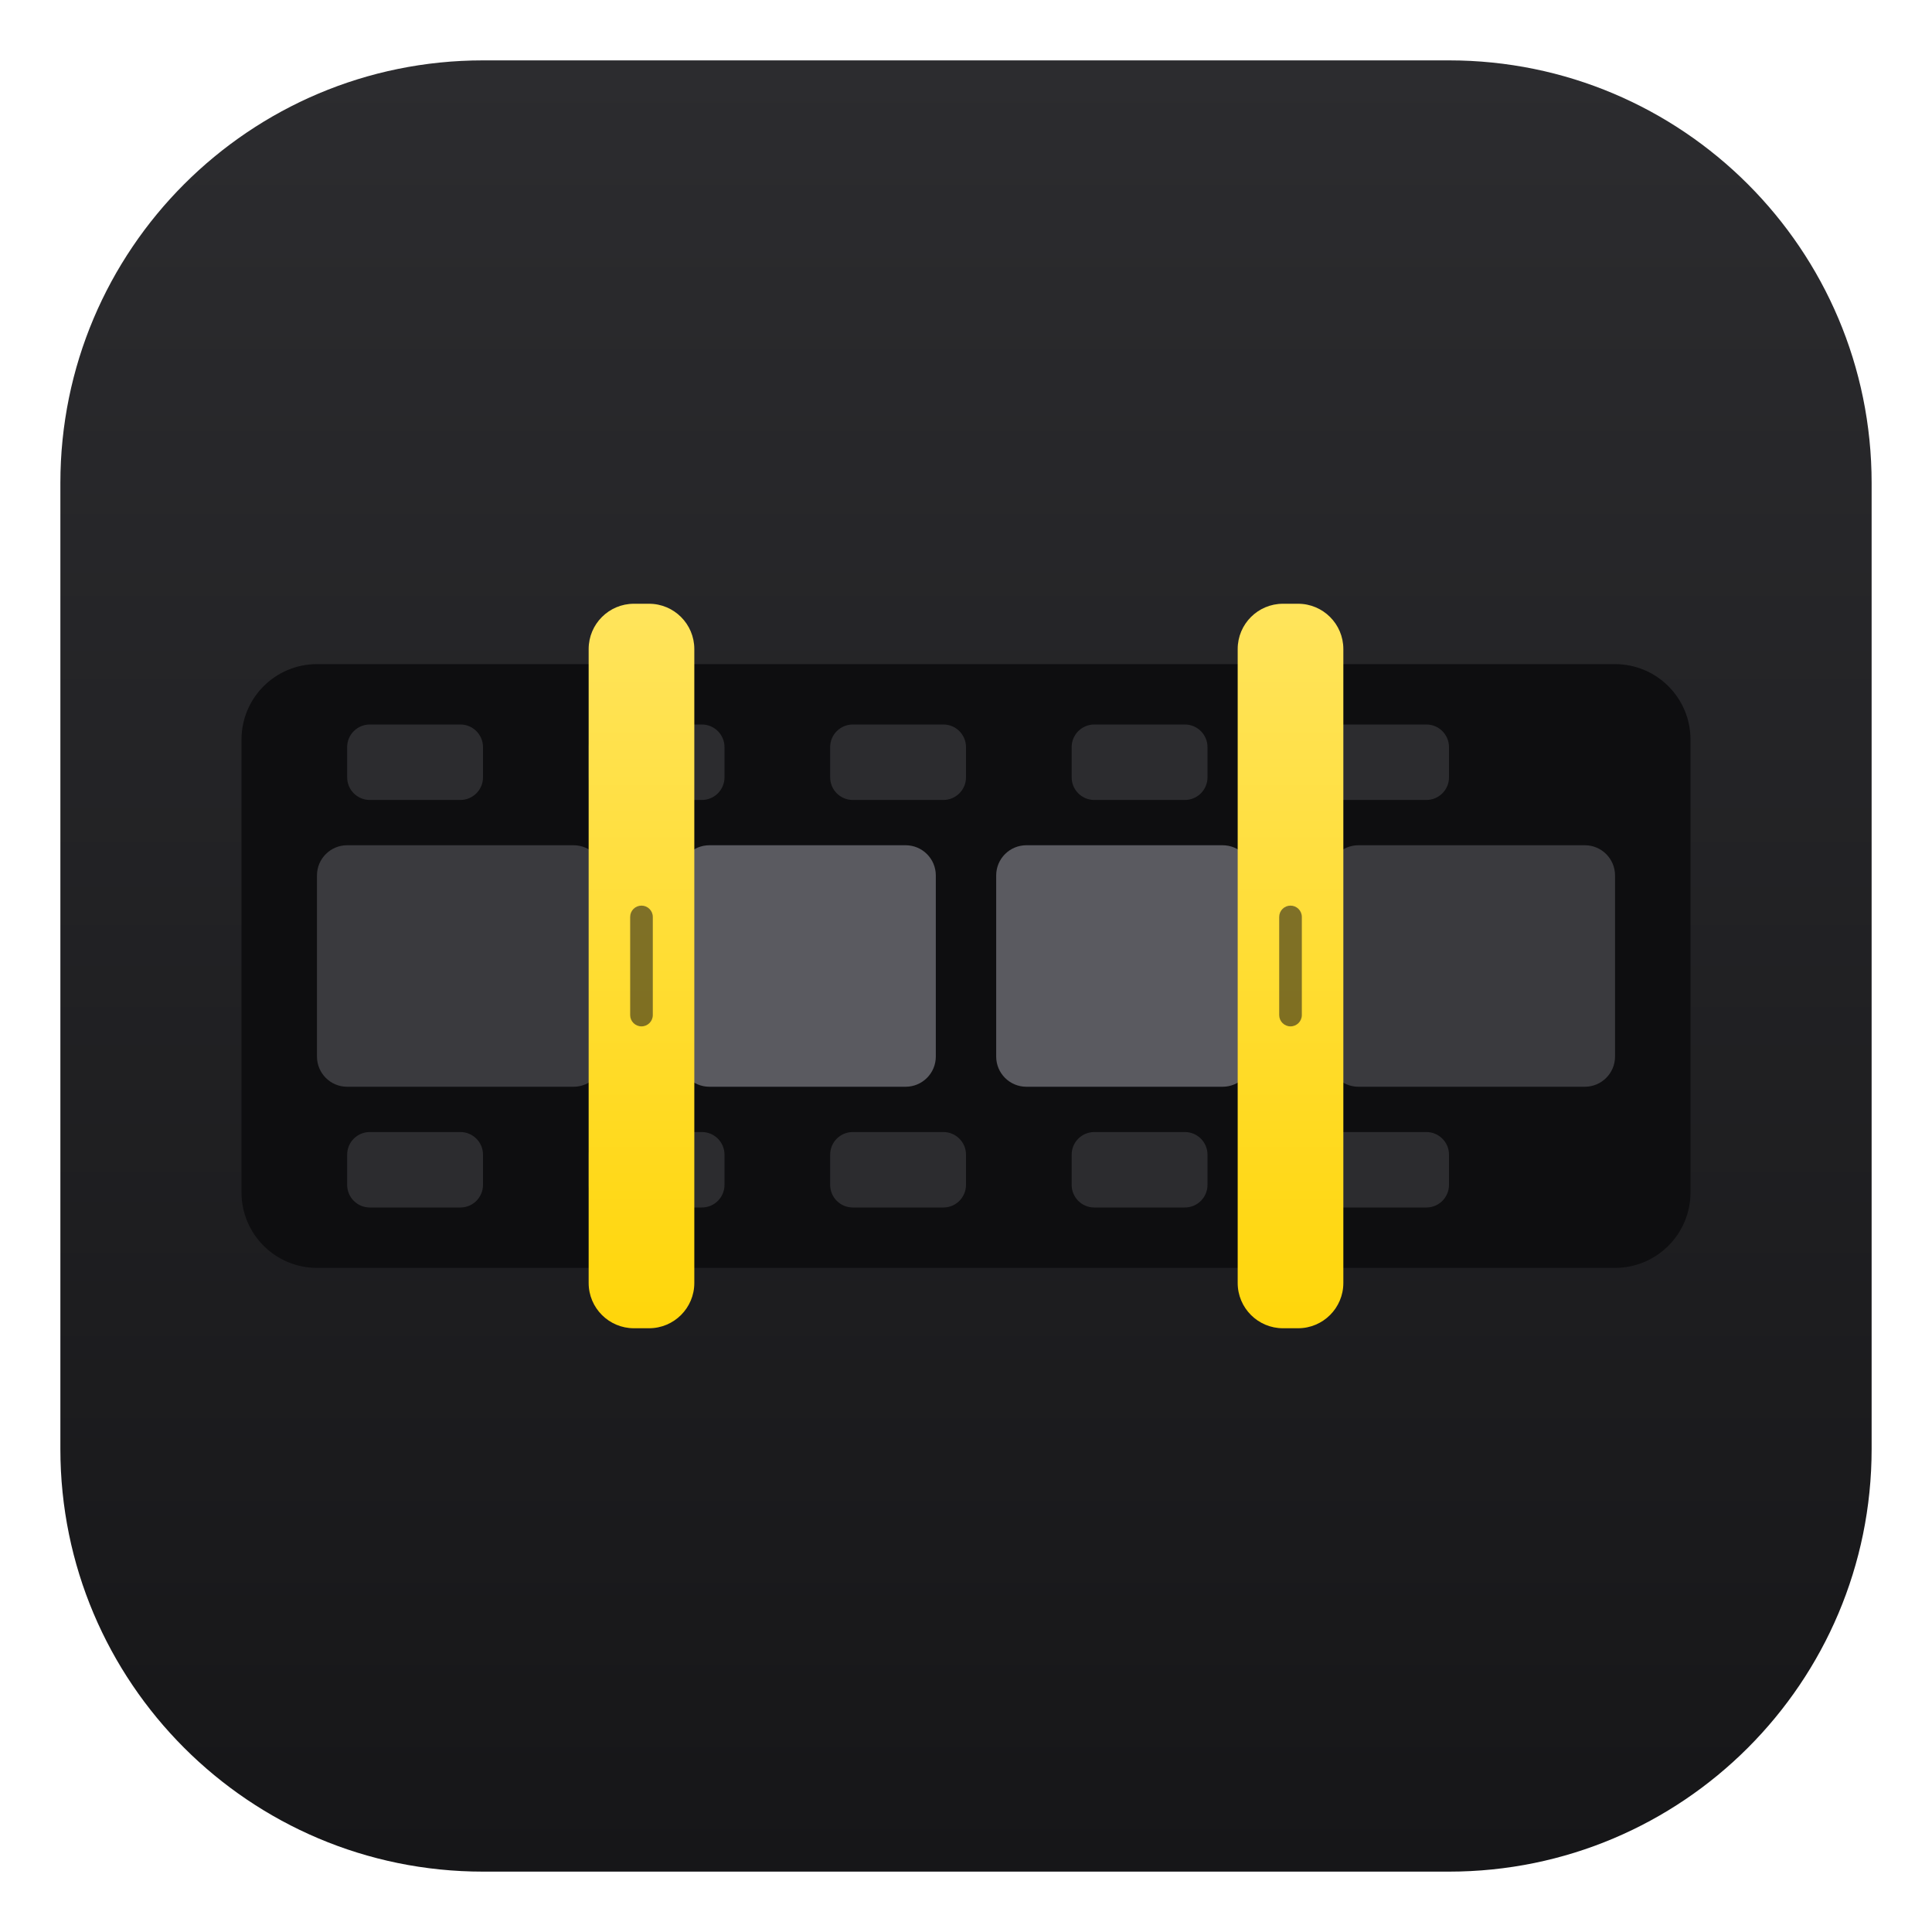
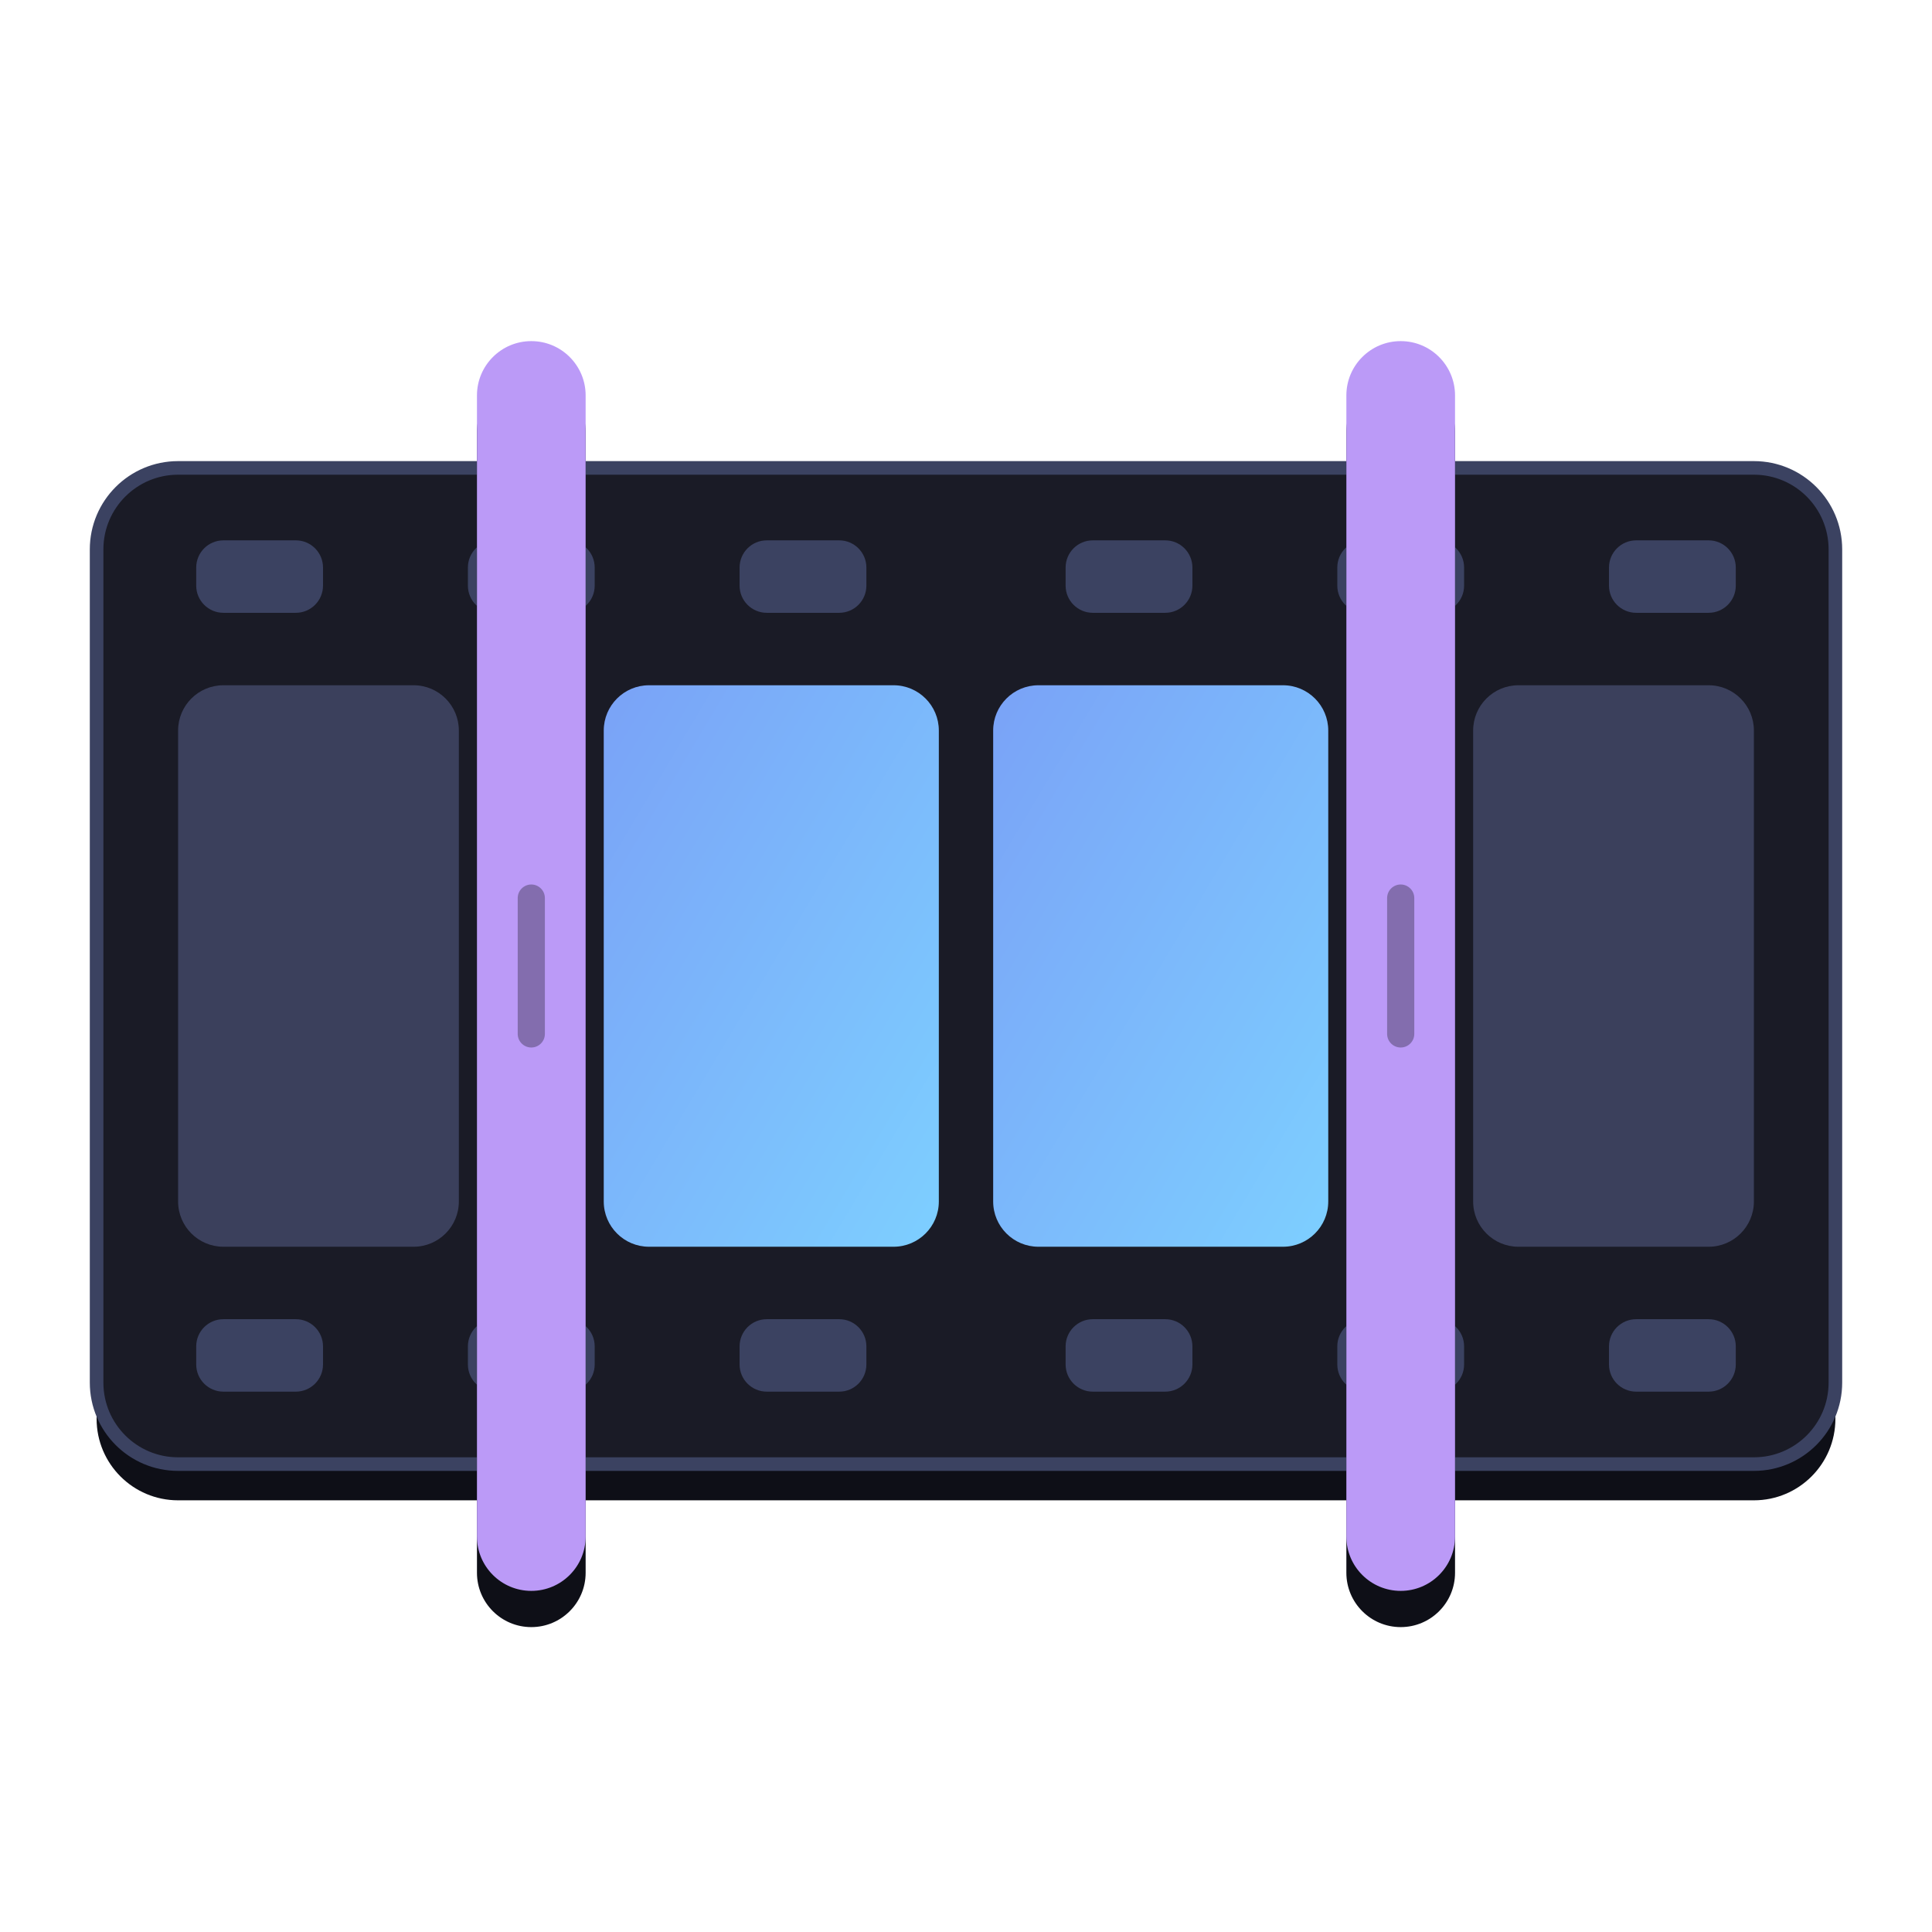
<svg xmlns="http://www.w3.org/2000/svg" width="512" height="512" viewBox="0 0 512 512">
  <defs>
-     <linearGradient id="bg" x1="0" y1="0" x2="0" y2="1">
-       <stop offset="0" stop-color="#2c2c2f" />
-       <stop offset="1" stop-color="#161618" />
-     </linearGradient>
-     <linearGradient id="handle" x1="0" y1="0" x2="0" y2="1">
-       <stop offset="0" stop-color="#FFE45C" />
-       <stop offset="1" stop-color="#FFD60A" />
+     <linearGradient id="frame" x1="0" y1="0" x2="1" y2="1">
+       <stop stop-color="#7aa2f7" />
+       <stop offset="1" stop-color="#7dcfff" />
    </linearGradient>
  </defs>
-   <rect x="16" y="16" width="480" height="480" rx="112" fill="url(#bg)" />
-   <rect x="64" y="176" width="384" height="160" rx="20" fill="#0e0e10" />
-   <g fill="#2c2c2f">
-     <rect x="92" y="192" width="36" height="20" rx="6" />
-     <rect x="156" y="192" width="36" height="20" rx="6" />
-     <rect x="220" y="192" width="36" height="20" rx="6" />
-     <rect x="284" y="192" width="36" height="20" rx="6" />
-     <rect x="348" y="192" width="36" height="20" rx="6" />
-     <rect x="92" y="300" width="36" height="20" rx="6" />
-     <rect x="156" y="300" width="36" height="20" rx="6" />
-     <rect x="220" y="300" width="36" height="20" rx="6" />
-     <rect x="284" y="300" width="36" height="20" rx="6" />
-     <rect x="348" y="300" width="36" height="20" rx="6" />
-   </g>
-   <g fill="#3a3a3e">
-     <rect x="84" y="224" width="76" height="64" rx="8" />
-     <rect x="352" y="224" width="76" height="64" rx="8" />
-   </g>
-   <g fill="#5a5a60">
-     <rect x="180" y="224" width="68" height="64" rx="8" />
-     <rect x="264" y="224" width="68" height="64" rx="8" />
-   </g>
-   <g fill="url(#handle)">
-     <rect x="156" y="160" width="28" height="192" rx="12" />
-     <rect x="328" y="160" width="28" height="192" rx="12" />
-   </g>
-   <g fill="#161618" opacity="0.55">
-     <rect x="167" y="240" width="6" height="32" rx="3" />
-     <rect x="339" y="240" width="6" height="32" rx="3" />
+   <g transform="translate(256 256) scale(1.2) translate(-256 -256)">
+     <rect x="64" y="146" width="384" height="220" rx="18" fill="#0e0f17" transform="translate(0 8)" />
+     <rect x="64" y="146" width="384" height="220" rx="18" fill="#1a1b26" stroke="#3b4261" stroke-width="3" />
+     <g fill="#3b4261">
+       <rect x="86" y="162" width="28" height="16" rx="6" />
+       <rect x="146" y="162" width="28" height="16" rx="6" />
+       <rect x="206" y="162" width="28" height="16" rx="6" />
+       <rect x="278" y="162" width="28" height="16" rx="6" />
+       <rect x="338" y="162" width="28" height="16" rx="6" />
+       <rect x="398" y="162" width="28" height="16" rx="6" />
+       <rect x="86" y="334" width="28" height="16" rx="6" />
+       <rect x="146" y="334" width="28" height="16" rx="6" />
+       <rect x="206" y="334" width="28" height="16" rx="6" />
+       <rect x="278" y="334" width="28" height="16" rx="6" />
+       <rect x="338" y="334" width="28" height="16" rx="6" />
+       <rect x="398" y="334" width="28" height="16" rx="6" />
+     </g>
+     <rect x="82" y="194" width="62" height="124" rx="10" fill="#565f89" opacity=".55" />
+     <rect x="368" y="194" width="62" height="124" rx="10" fill="#565f89" opacity=".55" />
+     <rect x="176" y="194" width="74" height="124" rx="10" fill="url(#frame)" />
+     <rect x="262" y="194" width="74" height="124" rx="10" fill="url(#frame)" />
+     <rect x="148" y="118" width="24" height="276" rx="12" fill="#0e0f17" transform="translate(0 8)" />
+     <rect x="148" y="118" width="24" height="276" rx="12" fill="#bb9af7" />
+     <rect x="340" y="118" width="24" height="276" rx="12" fill="#0e0f17" transform="translate(0 8)" />
+     <rect x="340" y="118" width="24" height="276" rx="12" fill="#bb9af7" />
+     <rect x="157" y="238" width="6" height="36" rx="3" fill="#1a1b26" opacity=".35" />
+     <rect x="349" y="238" width="6" height="36" rx="3" fill="#1a1b26" opacity=".35" />
  </g>
</svg>
